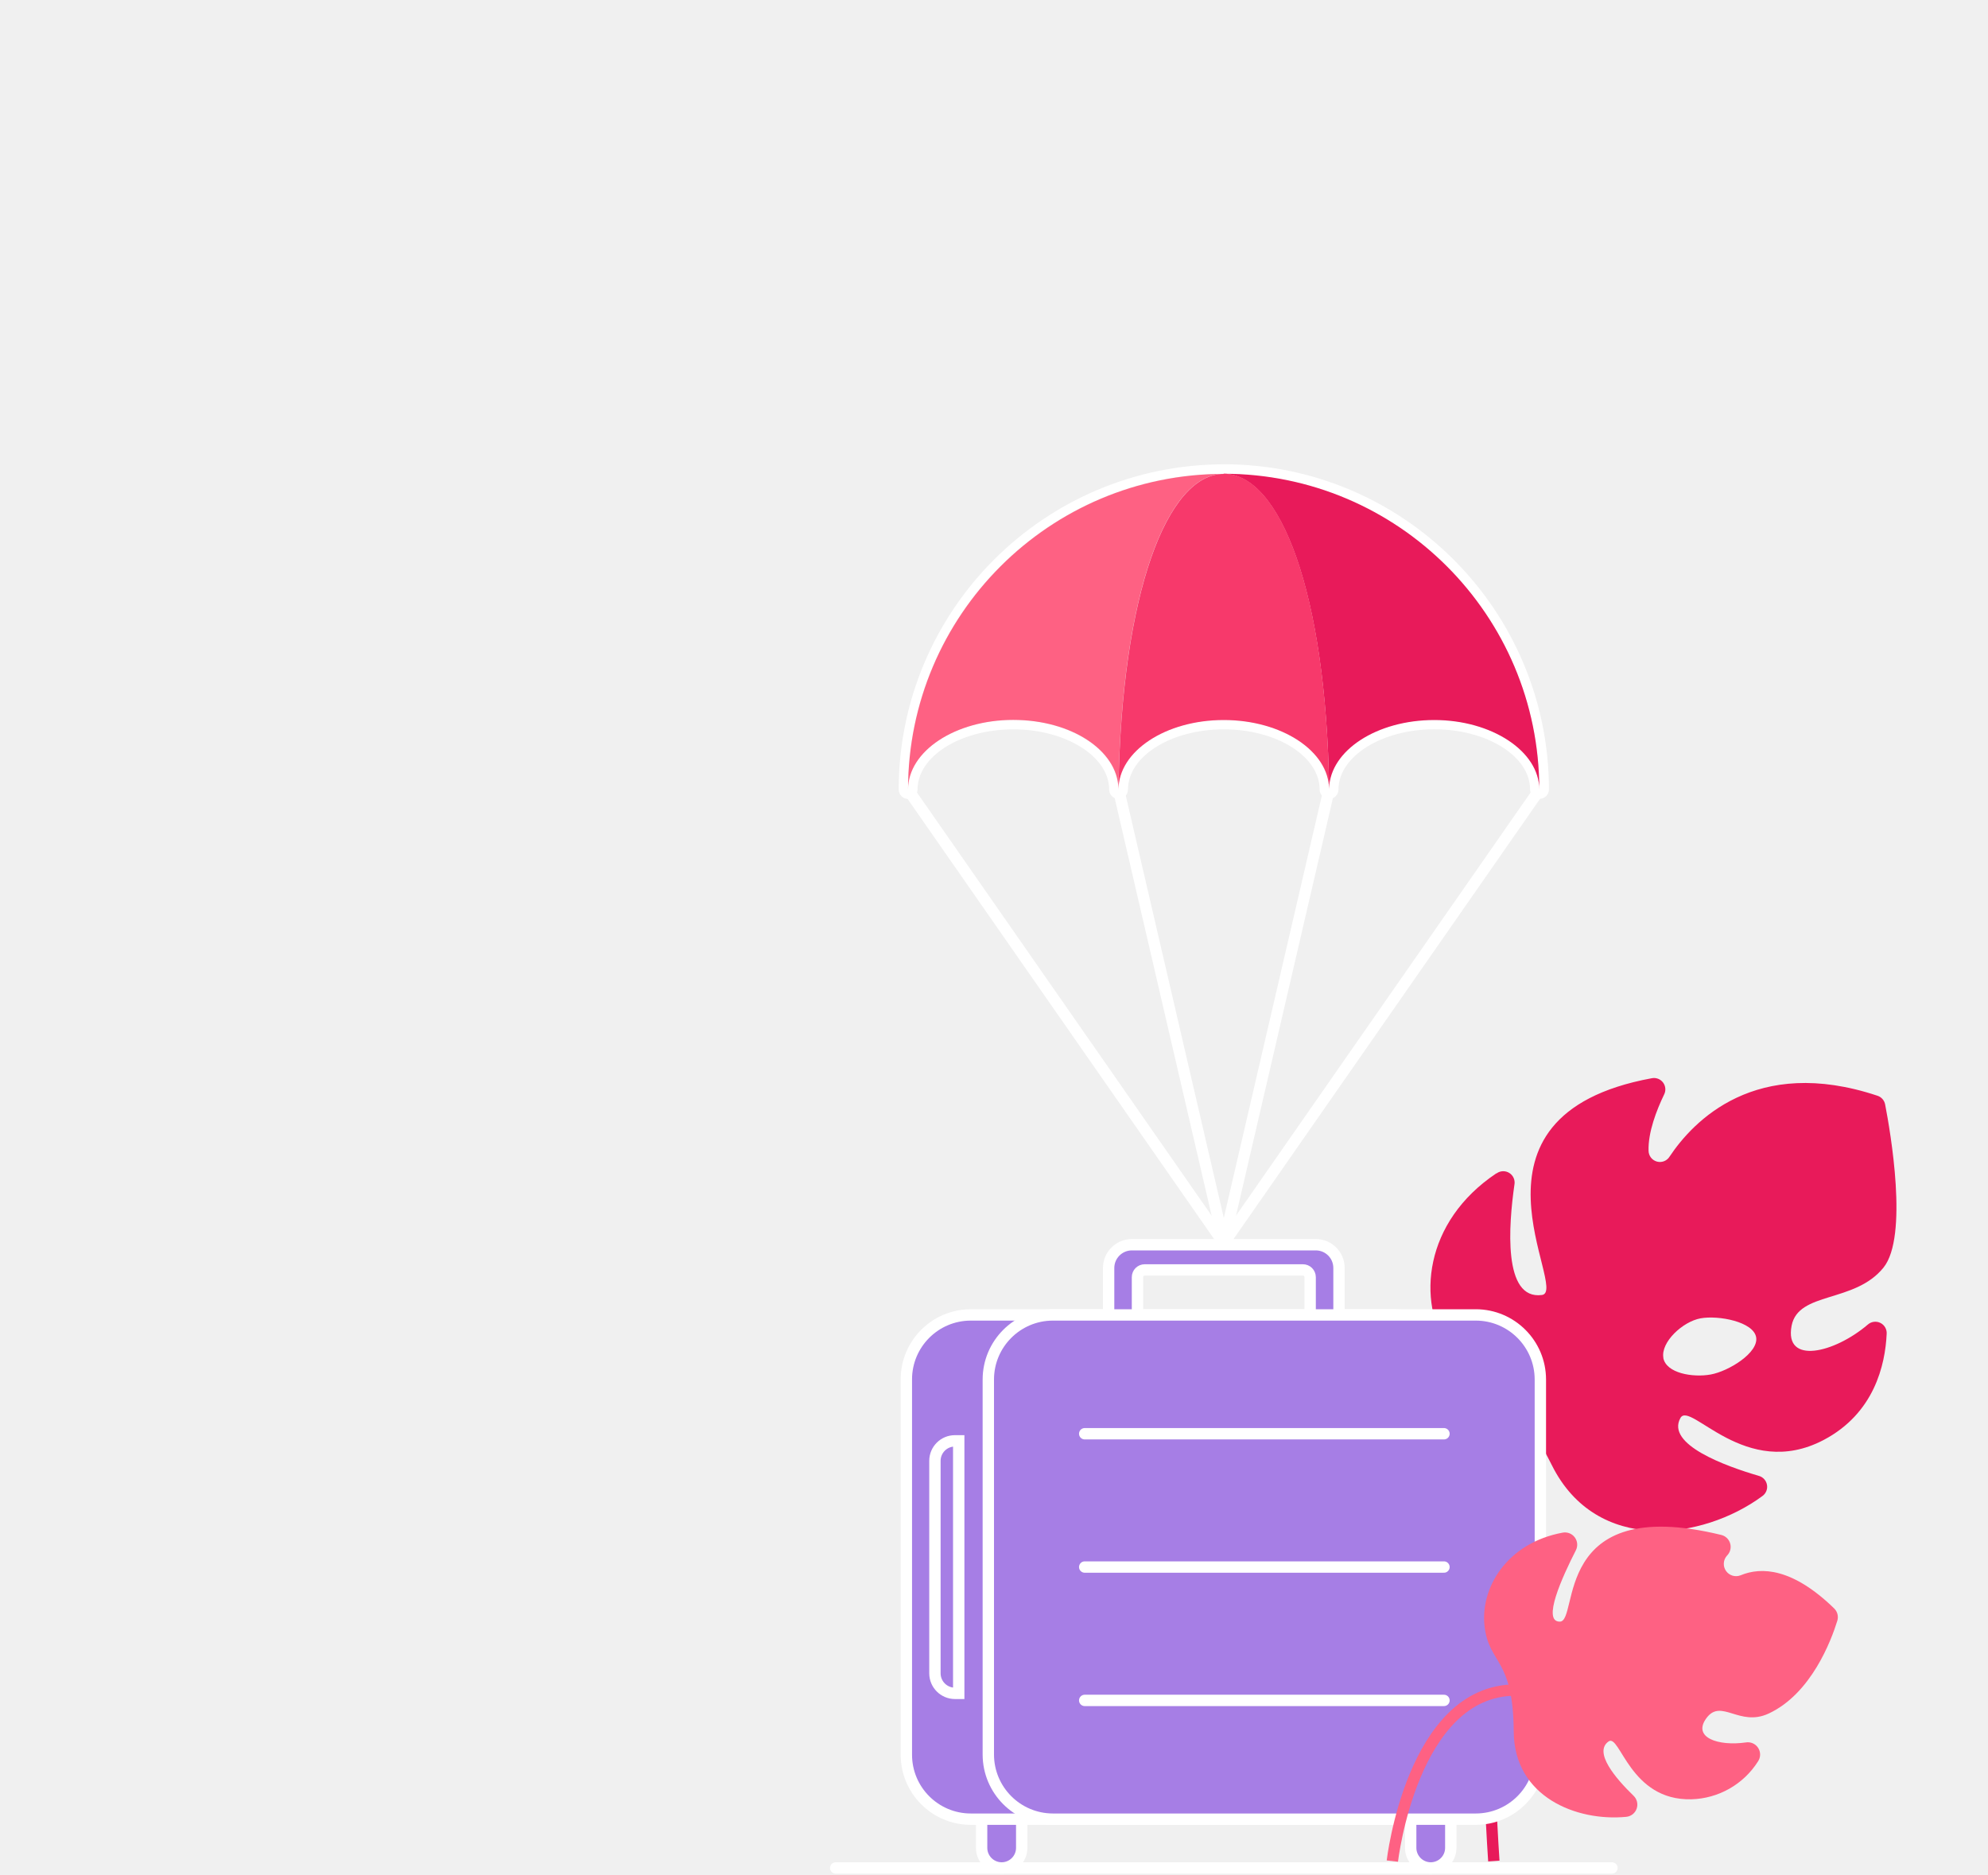
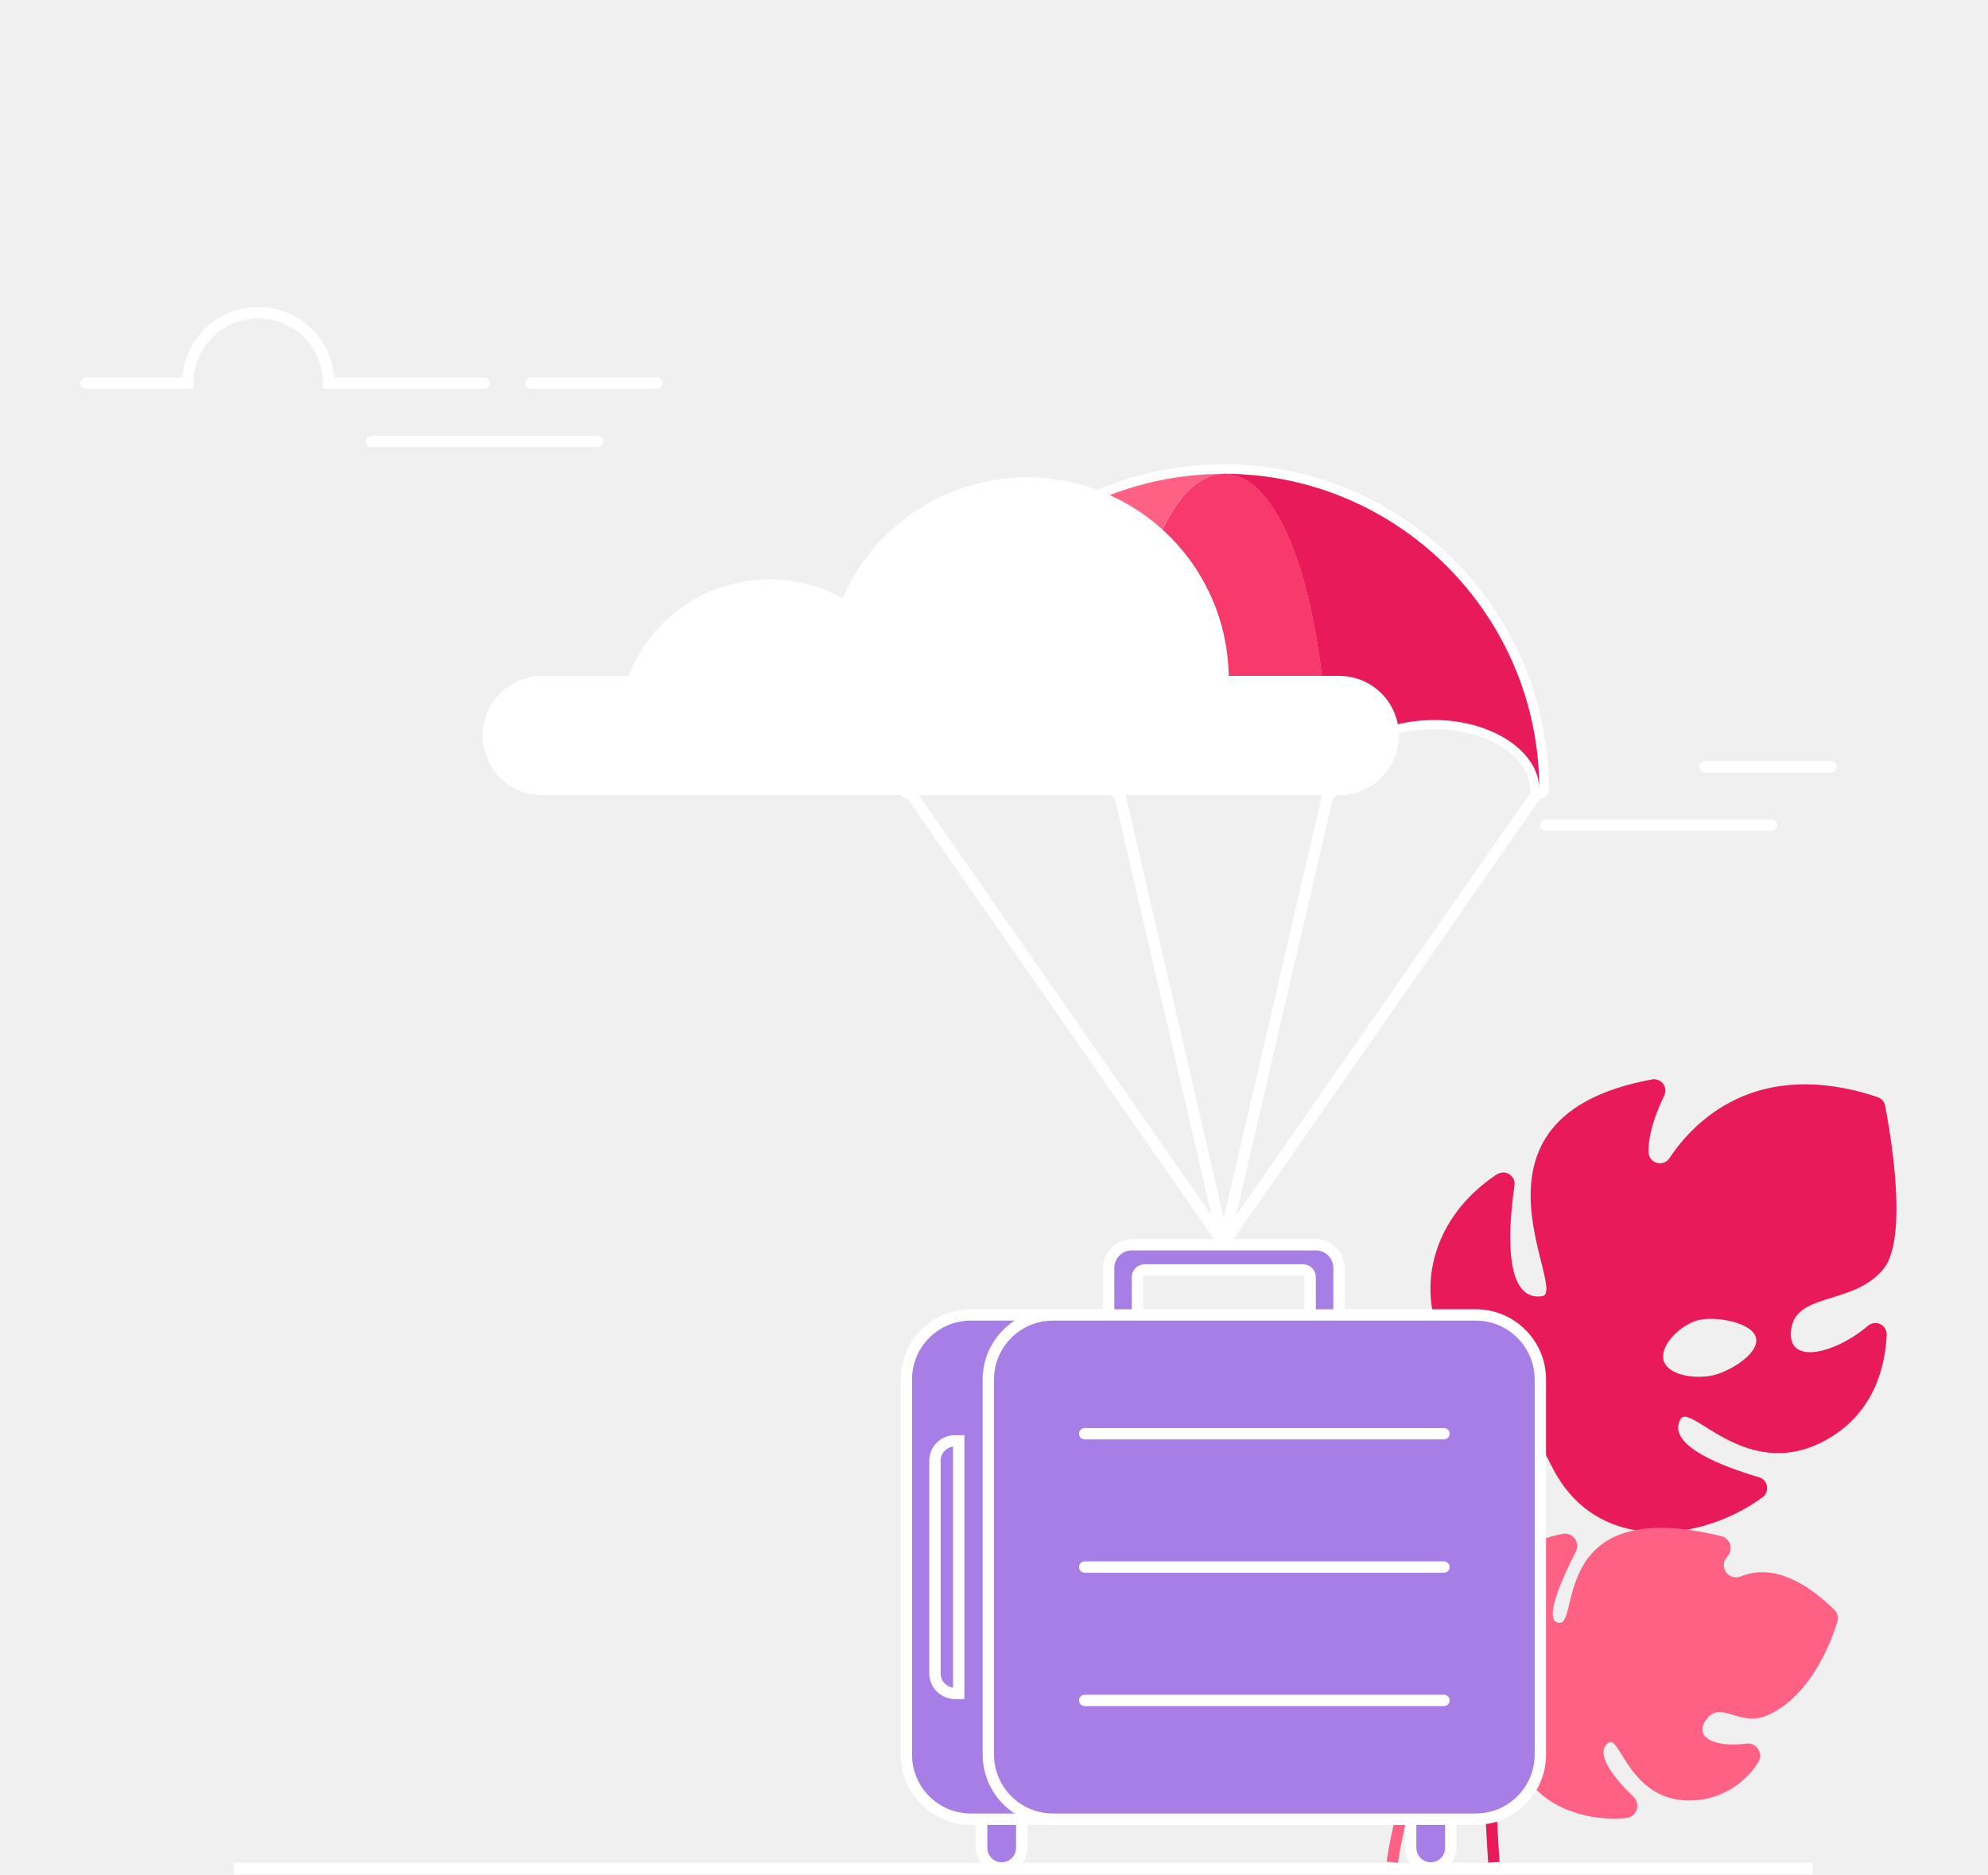
<svg xmlns="http://www.w3.org/2000/svg" viewBox="0 0 350 330">
-   <g>
-     <path d="M263.47,206.6a2,2,0,0,1,3.15,2c-1,7-2.07,20.33,4.85,19.4,4.94-.66-16.65-31.53,19.32-38.16a2,2,0,0,1,2.18,2.88c-1.32,2.74-2.83,6.62-2.73,9.9a2,2,0,0,0,3.71,1c4.1-6.15,15.1-17.86,36.59-10.7a2,2,0,0,1,1.35,1.54c0.93,4.8,4.13,23.24-.29,28.72-5.09,6.31-15,4.14-16.18,10.25-1.3,6.91,7.51,4.82,13.42-.22a2,2,0,0,1,3.32,1.64c-0.25,5.45-2.18,14-11.12,18.69-13.78,7.21-23.48-7-25.19-3.88-2.59,4.66,7.94,8.47,13.78,10.18a2,2,0,0,1,.61,3.59c-10.52,7.74-29.13,10.28-37-5.41-8.3-16.59-12.93-12.49-18.19-20.38-5.71-8.57-4.33-22.54,8.38-31.05m29.4,32.47c0.5,2.73,5.2,3.51,8.35,2.94s8.47-3.83,8-6.56-6.62-3.9-9.78-3.33-7.05,4.22-6.55,6.95" fill="#e81a5a" />
-     <path d="M263,327.66s-4.91-70.27,5.54-80.72" fill="none" stroke="#e81a5a" stroke-miterlimit="10" stroke-width="2" />
+   <defs>
+     <path id="suitcase-fly" d="M179,111c24.19-9.24,29.8-15.84,29.42-20.44C207.18,75.43,138.73,51.78,96,84c-2.93,2.21-31.66,24.52-29,54,3.54,39.18,59.83,61.15,75.7,67.35,53.65,20.94,94.43,8.79,101.78,27.18,2.89,7.25.78,19.69-21.48,42.47" fill="none" stroke="#000" stroke-miterlimit="10" />
+   </defs>
+   <g id="up-leaf">
+     <animateTransform attributeName="transform" type="rotate" values="0 250 330; 5 250 330; 0 250 330" keyTimes="0; 0.5; 1" keySplines="0 0 0.59 1; 0 0 0.59 1" calcMode="spline" dur="5s" repeatCount="indefinite" />
+     <path d="M263.47,206.82a2,2,0,0,1,3.15,2c-1,7-2.07,20.33,4.85,19.4,4.94-.66-16.65-31.53,19.32-38.16a2,2,0,0,1,2.18,2.89c-1.32,2.74-2.83,6.61-2.73,9.9a2,2,0,0,0,3.71,1c4.1-6.15,15.1-17.86,36.59-10.7a2,2,0,0,1,1.35,1.54c0.93,4.8,4.13,23.24-.29,28.72-5.09,6.31-15,4.14-16.18,10.25-1.3,6.91,7.51,4.82,13.42-.22a2,2,0,0,1,3.32,1.64c-0.25,5.45-2.18,14-11.12,18.69-13.78,7.21-23.48-7-25.19-3.88-2.59,4.66,7.94,8.47,13.78,10.18a2,2,0,0,1,.61,3.59c-10.52,7.74-29.13,10.28-37-5.41-8.3-16.59-12.93-12.49-18.19-20.38-5.71-8.57-4.33-22.54,8.38-31.05m29.4,32.47c0.5,2.73,5.2,3.51,8.35,2.94s8.47-3.83,8-6.56-6.62-3.9-9.78-3.33-7.05,4.22-6.55,6.95" fill="#e81a5a" />
+     <path d="M263,327.88s-4.91-70.27,5.54-80.72" fill="none" stroke="#e81a5a" stroke-miterlimit="10" stroke-width="2" />
  </g>
  <g>
-     <path d="M251.89,328.88a3.54,3.54,0,0,0,3.53-3.53v-5.07a3.53,3.53,0,1,0-7.06,0v5.07a3.55,3.55,0,0,0,3.53,3.53" fill="#a67ee5" />
-     <path d="M251.89,328.88a3.54,3.54,0,0,0,3.53-3.53v-5.07a3.53,3.53,0,1,0-7.06,0v5.07A3.55,3.55,0,0,0,251.89,328.88Z" fill="none" stroke="#fff" stroke-miterlimit="10" stroke-width="2" />
-     <path d="M176.35,328.88a3.54,3.54,0,0,0,3.53-3.53v-5.07a3.53,3.53,0,1,0-7.06,0v5.07a3.54,3.54,0,0,0,3.53,3.53" fill="#a67ee5" />
-     <path d="M176.35,328.88a3.54,3.54,0,0,0,3.53-3.53v-5.07a3.53,3.53,0,1,0-7.06,0v5.07A3.54,3.54,0,0,0,176.35,328.88Z" fill="none" stroke="#fff" stroke-miterlimit="10" stroke-width="2" />
-     <path d="M170.92,320.29h74.5a11.38,11.38,0,0,0,11.35-11.35V242.86a11.38,11.38,0,0,0-11.35-11.35h-74.5a11.38,11.38,0,0,0-11.35,11.35v66.08a11.38,11.38,0,0,0,11.35,11.35" fill="#a67ee5" />
-     <rect x="159.57" y="231.51" width="97.2" height="88.78" rx="11.35" ry="11.35" fill="none" stroke="#fff" stroke-miterlimit="10" stroke-width="2" />
-     <path d="M199.26,219.15h32.4a4.09,4.09,0,0,1,4.08,4.08v16a1.19,1.19,0,0,1-1.19,1.19h-2.7a1.19,1.19,0,0,1-1.19-1.19V224.86a1.27,1.27,0,0,0-1.27-1.27H201.53a1.27,1.27,0,0,0-1.27,1.27v14.38a1.19,1.19,0,0,1-1.19,1.19h-2.7a1.19,1.19,0,0,1-1.19-1.19v-16a4.1,4.1,0,0,1,4.09-4.08" fill="#a67ee5" />
-     <path d="M199.26,219.15h32.4a4.09,4.09,0,0,1,4.08,4.08v16a1.19,1.19,0,0,1-1.19,1.19h-2.7a1.19,1.19,0,0,1-1.19-1.19V224.86a1.27,1.27,0,0,0-1.27-1.27H201.53a1.27,1.27,0,0,0-1.27,1.27v14.38a1.19,1.19,0,0,1-1.19,1.19h-2.7a1.19,1.19,0,0,1-1.19-1.19v-16A4.1,4.1,0,0,1,199.26,219.15Z" fill="none" stroke="#fff" stroke-miterlimit="10" stroke-width="2" />
-     <path d="M185.34,320.29h74.5a11.38,11.38,0,0,0,11.35-11.35V242.86a11.38,11.38,0,0,0-11.35-11.35h-74.5A11.38,11.38,0,0,0,174,242.86v66.08a11.39,11.39,0,0,0,11.35,11.35" fill="#a67ee5" />
-     <path d="M185.34,320.29h74.5a11.38,11.38,0,0,0,11.35-11.35V242.86a11.38,11.38,0,0,0-11.35-11.35h-74.5A11.38,11.38,0,0,0,174,242.86v66.08A11.39,11.39,0,0,0,185.34,320.29Z" fill="none" stroke="#fff" stroke-miterlimit="10" stroke-width="2" />
-     <line x1="254.22" y1="252.43" x2="190.97" y2="252.43" fill="none" stroke="#fff" stroke-linecap="round" stroke-miterlimit="10" stroke-width="2" />
-     <line x1="254.22" y1="275.9" x2="190.97" y2="275.9" fill="none" stroke="#fff" stroke-linecap="round" stroke-miterlimit="10" stroke-width="2" />
-     <line x1="254.22" y1="299.38" x2="190.97" y2="299.38" fill="none" stroke="#fff" stroke-linecap="round" stroke-miterlimit="10" stroke-width="2" />
-     <path d="M168.12,253.68h0.67v44.46h-0.67a3.53,3.53,0,0,1-3.52-3.51V257.2a3.52,3.52,0,0,1,3.52-3.52" fill="#a67ee5" />
-     <path d="M168.12,253.68h0.67v44.46h-0.67a3.53,3.53,0,0,1-3.52-3.51V257.2A3.52,3.52,0,0,1,168.12,253.68Z" fill="none" stroke="#fff" stroke-miterlimit="10" stroke-width="2" />
-   </g>
-   <line x1="215.46" y1="218.86" x2="159.87" y2="139.03" fill="none" stroke="#fff" stroke-linecap="round" stroke-linejoin="round" stroke-width="2" />
-   <line x1="215.46" y1="218.86" x2="196.93" y2="139.03" fill="none" stroke="#fff" stroke-linecap="round" stroke-linejoin="round" stroke-width="2" />
-   <line x1="233.99" y1="139.03" x2="215.46" y2="218.86" fill="none" stroke="#fff" stroke-linecap="round" stroke-linejoin="round" stroke-width="2" />
-   <line x1="271.04" y1="139.03" x2="215.46" y2="218.86" fill="none" stroke="#fff" stroke-linecap="round" stroke-linejoin="round" stroke-width="2" />
-   <g>
-     <path d="M215.46,83.44A55.58,55.58,0,0,1,271,139c0-6.76-8.3-12.25-18.53-12.25s-18.31,5.35-18.52,12c0,0.08,0,.17,0,0.26,0-6.76-8.3-12.25-18.53-12.25s-18.54,5.49-18.54,12.25c0-.09,0-0.17,0-0.26-0.22-6.64-8.42-12-18.52-12s-18.52,5.49-18.52,12.25a55.58,55.58,0,0,1,55.59-55.59m0-1.66A57.31,57.31,0,0,0,158.22,139a1.66,1.66,0,1,0,3.32,0c0-5.84,7.57-10.59,16.87-10.59,9.11,0,16.68,4.66,16.86,10.38V139a1.66,1.66,0,0,0,3.32,0c0-5.84,7.57-10.59,16.87-10.59s16.87,4.75,16.87,10.59a1.66,1.66,0,0,0,3.32,0v-0.21c0.18-5.73,7.74-10.39,16.86-10.39,9.3,0,16.87,4.75,16.87,10.59a1.66,1.66,0,1,0,3.32,0,57.3,57.3,0,0,0-57.23-57.25" fill="#fff" />
-     <path d="M215.46,83.44c9.92,0,18,20.9,18.54,55.33,0.21-6.65,8.41-12,18.52-12S271,132.27,271,139a55.59,55.59,0,0,0-55.59-55.59" fill="#e81a5a" />
-     <path d="M215.45,83.44A55.58,55.58,0,0,0,159.87,139c0-6.76,8.3-12.25,18.52-12.25s18.3,5.35,18.52,12c0.52-34.43,8.61-55.32,18.53-55.32" fill="#fe6183" />
-     <path d="M215.46,83.44c-9.93,0-18,20.9-18.54,55.32,0,0.09,0,.17,0,0.26,0-6.76,8.3-12.25,18.53-12.25S234,132.27,234,139c0-.09,0-0.17,0-0.26-0.51-34.43-8.6-55.33-18.52-55.33" fill="#f7396b" />
+     <animateTransform attributeName="transform" type="rotate" values="0 220 330; 5 220 330; 0 220 330" keyTimes="0; 0.5; 1" keySplines="0 0 0.59 1; 0 0 0.59 1" calcMode="spline" dur="4s" repeatCount="indefinite" />
+     <path d="M322.92,283.4a2.14,2.14,0,0,1,.55,2.17c-1.06,3.43-4.58,12.85-12.1,16.34-5.13,2.38-8.33-2.7-10.92.77s2.1,5,6.92,4.31a2.16,2.16,0,0,1,2.14,3.34A14.34,14.34,0,0,1,297.78,317c-10.84.27-12.55-11.58-14.57-10.19-2.72,1.89,1.27,6.55,4.39,9.57a2.16,2.16,0,0,1-1.3,3.71c-8.76.84-19.72-3.51-19.8-15-0.08-12.94-4.25-11.8-5.11-18.35-0.91-6.88,3.88-14.88,13.74-16.69a2.16,2.16,0,0,1,2.31,3.11c-2.41,4.73-6,12.6-2.82,12.56,3.46,0-1.58-22.58,28.43-15.26a2.16,2.16,0,0,1,1.09,3.54l-0.1.11a2.16,2.16,0,0,0,2.41,3.45c3.66-1.52,9.16-1.27,16.47,5.84" fill="#fe6183" />
+     <path d="M245.13,327.88s3.48-30.11,21.7-30.11" fill="none" stroke="#fe6183" stroke-miterlimit="10" stroke-width="2" />
  </g>
  <g>
-     <path d="M322.92,283.19a2.15,2.15,0,0,1,.55,2.17c-1.06,3.43-4.58,12.85-12.1,16.34-5.14,2.38-8.33-2.7-10.92.77s2.1,5,6.92,4.31a2.16,2.16,0,0,1,2.14,3.34,14.34,14.34,0,0,1-11.73,6.67c-10.84.27-12.55-11.58-14.57-10.19-2.72,1.89,1.27,6.55,4.39,9.57a2.16,2.16,0,0,1-1.3,3.71c-8.76.84-19.72-3.51-19.8-15-0.08-12.94-4.25-11.8-5.11-18.35-0.91-6.88,3.88-14.88,13.74-16.69a2.16,2.16,0,0,1,2.31,3.11c-2.41,4.73-6,12.6-2.82,12.56,3.46,0-1.58-22.58,28.43-15.26a2.16,2.16,0,0,1,1.09,3.54l-0.1.11a2.16,2.16,0,0,0,2.41,3.45c3.66-1.52,9.16-1.27,16.47,5.84" fill="#fe6183" />
-     <path d="M245.13,327.67s3.48-30.11,21.7-30.11" fill="none" stroke="#fe6183" stroke-miterlimit="10" stroke-width="2" />
+     <animateTransform attributeName="transform" type="translate" values=" -5 0; -60 30; -70 -130; -120 -180; -100 -220; -223 -275; -223 -275" keySplines="0.33 0 0.67 1; 0.33 0 0.67 1; 0.33 0 0.67 1; 0.33 0 0.67 1; 0.33 0 0.67 1; 0.17 0 0.83 1" keyTimes="0; 0.15; 0.4; 0.63; 0.73; 0.93; 1" calcMode="spline" additive="replace" dur="2s" />
+     <animateTransform attributeName="transform" type="rotate" values="0 179 110; 30 203 78 ; -30 126 75; 20 67 143; 18.3 109 189; -6.5 234 250; 0 225 270" keySplines="0.33 0 0.67 1; 0.33 0 0.67 1; 0.33 0 0.67 1; 0.33 0 0.67 1; 0.33 0 0.67 1; 0.17 0 0.83 1" keyTimes="0; 0.15; 0.4; 0.63; 0.73; 0.93; 1" calcMode="spline" dur="2s" additive="sum" />
+     <animateTransform attributeName="transform" type="scale" values="0 0; 0.16 0.16; 0.28 0.28; 0.52 0.52; 0.72 0.72; 1 1; 1 1" keySplines="0.33 0 0.67 1; 0.33 0 0.67 1; 0.33 0 0.67 1; 0.33 0 0.67 1; 0.33 0 0.67 1; 0.17 0 0.83 1" keyTimes="0; 0.15; 0.4; 0.63; 0.73; 0.93; 1" calcMode="spline" dur="2s" additive="sum" />
+     <animateMotion dur="2s" keySplines="0.33 0 0.67 1; 0.33 0 0.67 1; 0.33 0 0.67 1; 0.33 0 0.67 1; 0.33 0 0.67 1; 0.17 0 0.83 1" keyTimes="0; 0.15; 0.4; 0.63; 0.73; 0.93; 1" calcMode="spline">
+       <mpath href="#suitcase-fly" />
+     </animateMotion>
+     <g>
+       <path d="M251.89,328.88a3.54,3.54,0,0,0,3.53-3.53v-5.07a3.53,3.53,0,1,0-7.06,0v5.07a3.55,3.55,0,0,0,3.53,3.53" fill="#a67ee5" />
+       <path d="M251.89,328.88a3.54,3.54,0,0,0,3.53-3.53v-5.07a3.53,3.53,0,1,0-7.06,0v5.07A3.55,3.55,0,0,0,251.89,328.88Z" fill="none" stroke="#fff" stroke-miterlimit="10" stroke-width="2" />
+       <path d="M176.35,328.88a3.54,3.54,0,0,0,3.53-3.53v-5.07a3.53,3.53,0,1,0-7.06,0v5.07a3.54,3.54,0,0,0,3.53,3.53" fill="#a67ee5" />
+       <path d="M176.35,328.88a3.54,3.54,0,0,0,3.53-3.53v-5.07a3.53,3.53,0,1,0-7.06,0v5.07A3.54,3.54,0,0,0,176.35,328.88Z" fill="none" stroke="#fff" stroke-miterlimit="10" stroke-width="2" />
+       <path d="M170.92,320.29h74.5a11.38,11.38,0,0,0,11.35-11.35V242.86a11.38,11.38,0,0,0-11.35-11.35h-74.5a11.38,11.38,0,0,0-11.35,11.35v66.08a11.38,11.38,0,0,0,11.35,11.35" fill="#a67ee5" />
+       <rect x="159.57" y="231.51" width="97.2" height="88.78" rx="11.35" ry="11.35" fill="none" stroke="#fff" stroke-miterlimit="10" stroke-width="2" />
+       <path d="M199.26,219.15h32.4a4.09,4.09,0,0,1,4.08,4.08v16a1.19,1.19,0,0,1-1.19,1.19h-2.7a1.19,1.19,0,0,1-1.19-1.19V224.86a1.27,1.27,0,0,0-1.27-1.27H201.53a1.27,1.27,0,0,0-1.27,1.27v14.38a1.19,1.19,0,0,1-1.19,1.19h-2.7a1.19,1.19,0,0,1-1.19-1.19v-16a4.1,4.1,0,0,1,4.09-4.08" fill="#a67ee5" />
+       <path d="M199.26,219.15h32.4a4.09,4.09,0,0,1,4.08,4.08v16a1.19,1.19,0,0,1-1.19,1.19h-2.7a1.19,1.19,0,0,1-1.19-1.19V224.86a1.27,1.27,0,0,0-1.27-1.27H201.53a1.27,1.27,0,0,0-1.27,1.27v14.38a1.19,1.19,0,0,1-1.19,1.19h-2.7a1.19,1.19,0,0,1-1.19-1.19v-16A4.1,4.1,0,0,1,199.26,219.15Z" fill="none" stroke="#fff" stroke-miterlimit="10" stroke-width="2" />
+       <path d="M185.34,320.29h74.5a11.38,11.38,0,0,0,11.35-11.35V242.86a11.38,11.38,0,0,0-11.35-11.35h-74.5A11.38,11.38,0,0,0,174,242.86v66.08a11.39,11.39,0,0,0,11.35,11.35" fill="#a67ee5" />
+       <path d="M185.34,320.29h74.5a11.38,11.38,0,0,0,11.35-11.35V242.86a11.38,11.38,0,0,0-11.35-11.35h-74.5A11.38,11.38,0,0,0,174,242.86v66.08A11.39,11.39,0,0,0,185.34,320.29Z" fill="none" stroke="#fff" stroke-miterlimit="10" stroke-width="2" />
+       <line x1="254.22" y1="252.43" x2="190.97" y2="252.43" fill="none" stroke="#fff" stroke-linecap="round" stroke-miterlimit="10" stroke-width="2" />
+       <line x1="254.22" y1="275.9" x2="190.97" y2="275.9" fill="none" stroke="#fff" stroke-linecap="round" stroke-miterlimit="10" stroke-width="2" />
+       <line x1="254.22" y1="299.38" x2="190.97" y2="299.38" fill="none" stroke="#fff" stroke-linecap="round" stroke-miterlimit="10" stroke-width="2" />
+       <path d="M168.12,253.68h0.67v44.46h-0.67a3.53,3.53,0,0,1-3.52-3.51V257.2a3.52,3.52,0,0,1,3.52-3.52" fill="#a67ee5" />
+       <path d="M168.12,253.68h0.67v44.46h-0.67a3.53,3.53,0,0,1-3.52-3.51V257.2A3.52,3.52,0,0,1,168.12,253.68Z" fill="none" stroke="#fff" stroke-miterlimit="10" stroke-width="2" />
+     </g>
+     <line x1="215.46" y1="218.86" x2="159.87" y2="139.03" fill="none" stroke="#fff" stroke-linecap="round" stroke-linejoin="round" stroke-width="2" />
+     <line x1="215.46" y1="218.86" x2="196.93" y2="139.03" fill="none" stroke="#fff" stroke-linecap="round" stroke-linejoin="round" stroke-width="2" />
+     <line x1="233.99" y1="139.03" x2="215.46" y2="218.86" fill="none" stroke="#fff" stroke-linecap="round" stroke-linejoin="round" stroke-width="2" />
+     <line x1="271.04" y1="139.03" x2="215.46" y2="218.86" fill="none" stroke="#fff" stroke-linecap="round" stroke-linejoin="round" stroke-width="2" />
+     <g>
+       <path d="M215.46,83.44A55.58,55.58,0,0,1,271,139c0-6.76-8.3-12.25-18.53-12.25s-18.31,5.35-18.52,12c0,0.08,0,.17,0,0.26,0-6.76-8.3-12.25-18.53-12.25s-18.54,5.49-18.54,12.25c0-.09,0-0.17,0-0.26-0.22-6.64-8.42-12-18.52-12s-18.52,5.49-18.52,12.25a55.58,55.58,0,0,1,55.59-55.59m0-1.66A57.31,57.31,0,0,0,158.22,139a1.66,1.66,0,1,0,3.32,0c0-5.84,7.57-10.59,16.87-10.59,9.11,0,16.68,4.66,16.86,10.38V139a1.66,1.66,0,0,0,3.32,0c0-5.84,7.57-10.59,16.87-10.59s16.87,4.75,16.87,10.59a1.66,1.66,0,0,0,3.32,0v-0.21c0.18-5.73,7.74-10.39,16.86-10.39,9.3,0,16.87,4.75,16.87,10.59a1.66,1.66,0,1,0,3.32,0,57.3,57.3,0,0,0-57.23-57.25" fill="#fff" />
+       <path d="M215.46,83.44c9.92,0,18,20.9,18.54,55.33,0.21-6.65,8.41-12,18.52-12S271,132.27,271,139a55.59,55.59,0,0,0-55.59-55.59" fill="#e81a5a" />
+       <path d="M215.45,83.44A55.58,55.58,0,0,0,159.87,139c0-6.76,8.3-12.25,18.52-12.25s18.3,5.35,18.52,12c0.52-34.43,8.61-55.32,18.53-55.32" fill="#fe6183" />
+       <path d="M215.46,83.44c-9.93,0-18,20.9-18.54,55.32,0,0.09,0,.17,0,0.26,0-6.76,8.3-12.25,18.53-12.25S234,132.27,234,139c0-.09,0-0.17,0-0.26-0.51-34.43-8.6-55.33-18.52-55.33" fill="#f7396b" />
+     </g>
+   </g>
+   <g id="clouds">
+     <animate attributeType="CSS" attributeName="opacity" values="0; 1; 1; 0" keyTimes="0; 0.3; 0.6; 1" dur="2s" calcMode="linear" fill="freeze" />
+     <g>
+       <animateTransform attributeName="transform" type="translate" values="200 0; 0 0; 0 0; 0 -50" keyTimes="0; 0.3; 0.6; 1" keySplines="0 0 0.59 1; 0.42 0 1 1; 0.42 0 1 1" calcMode="spline" dur="2s" fill="freeze" />
+       <line x1="65.43" y1="77.72" x2="105.21" y2="77.72" fill="none" stroke="#fff" stroke-linecap="round" stroke-miterlimit="10" stroke-width="2" />
+       <path d="M85.22,67.45H57.86a12.4,12.4,0,1,0-24.8,0H15.13" fill="none" stroke="#fff" stroke-linecap="round" stroke-miterlimit="10" stroke-width="2" />
+       <line x1="93.48" y1="67.45" x2="115.68" y2="67.45" fill="none" stroke="#fff" stroke-linecap="round" stroke-miterlimit="10" stroke-width="2" />
+     </g>
+     <g>
+       <animateTransform attributeName="transform" type="translate" values="50 0; 0 0; 0 0; 0 -200" keyTimes="0; 0.3; 0.6; 1" keySplines="0 0 0.59 1; 0.42 0 1 1; 0.42 0 1 1" calcMode="spline" dur="2s" fill="freeze" />
+       <line x1="272.13" y1="145.27" x2="311.9" y2="145.27" fill="none" stroke="#fff" stroke-linecap="round" stroke-miterlimit="10" stroke-width="2" />
+       <line x1="300.17" y1="135" x2="322.37" y2="135" fill="none" stroke="#fff" stroke-linecap="round" stroke-miterlimit="10" stroke-width="2" />
+       <path d="M235.77,119H216.32a35.49,35.49,0,0,0-68-13.69A26.34,26.34,0,0,0,135.43,102a26.72,26.72,0,0,0-24.8,17H95.48a10.49,10.49,0,0,0,0,21h140.3a10.49,10.49,0,0,0,0-21" fill="#fff" />
+     </g>
  </g>
  <g>
-     <line x1="147.13" y1="328.88" x2="283.79" y2="328.88" fill="none" stroke="#fff" stroke-linecap="round" stroke-miterlimit="10" stroke-width="2" />
+     <animateTransform attributeName="transform" type="translate" values=" 0 0; 125 0" keySplines="0.33 0 0.67 1" keyTimes="0; 1" calcMode="spline" dur="0.3s" fill="freeze" />
+     <animateTransform attributeName="transform" type="scale" values="1 1; 0.5 1" keySplines="0.33 0 0.67 1" keyTimes="0; 1" calcMode="spline" dur="0.3s" fill="freeze" additive="sum" />
+     <line x1="41.13" y1="329" x2="319.13" y2="329" fill="none" stroke="#fff" stroke-width="2" />
  </g>
</svg>
